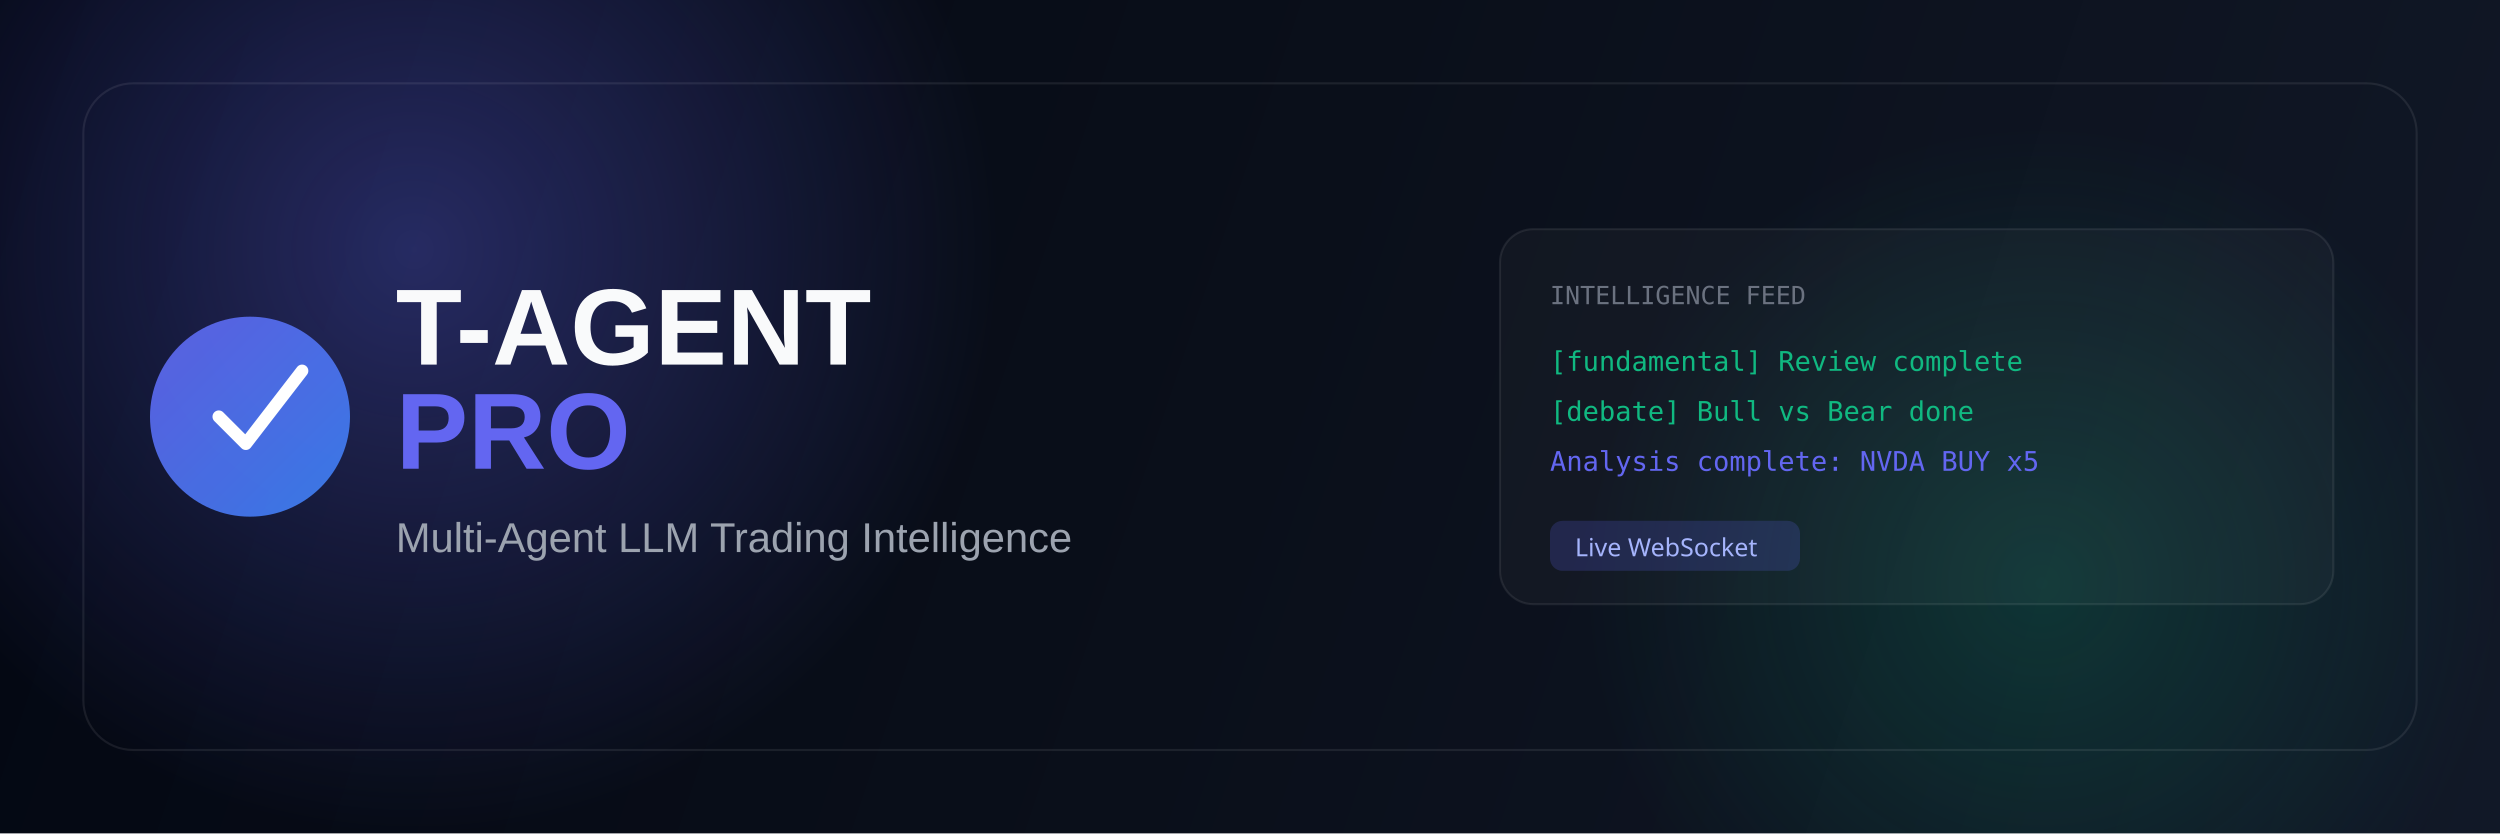
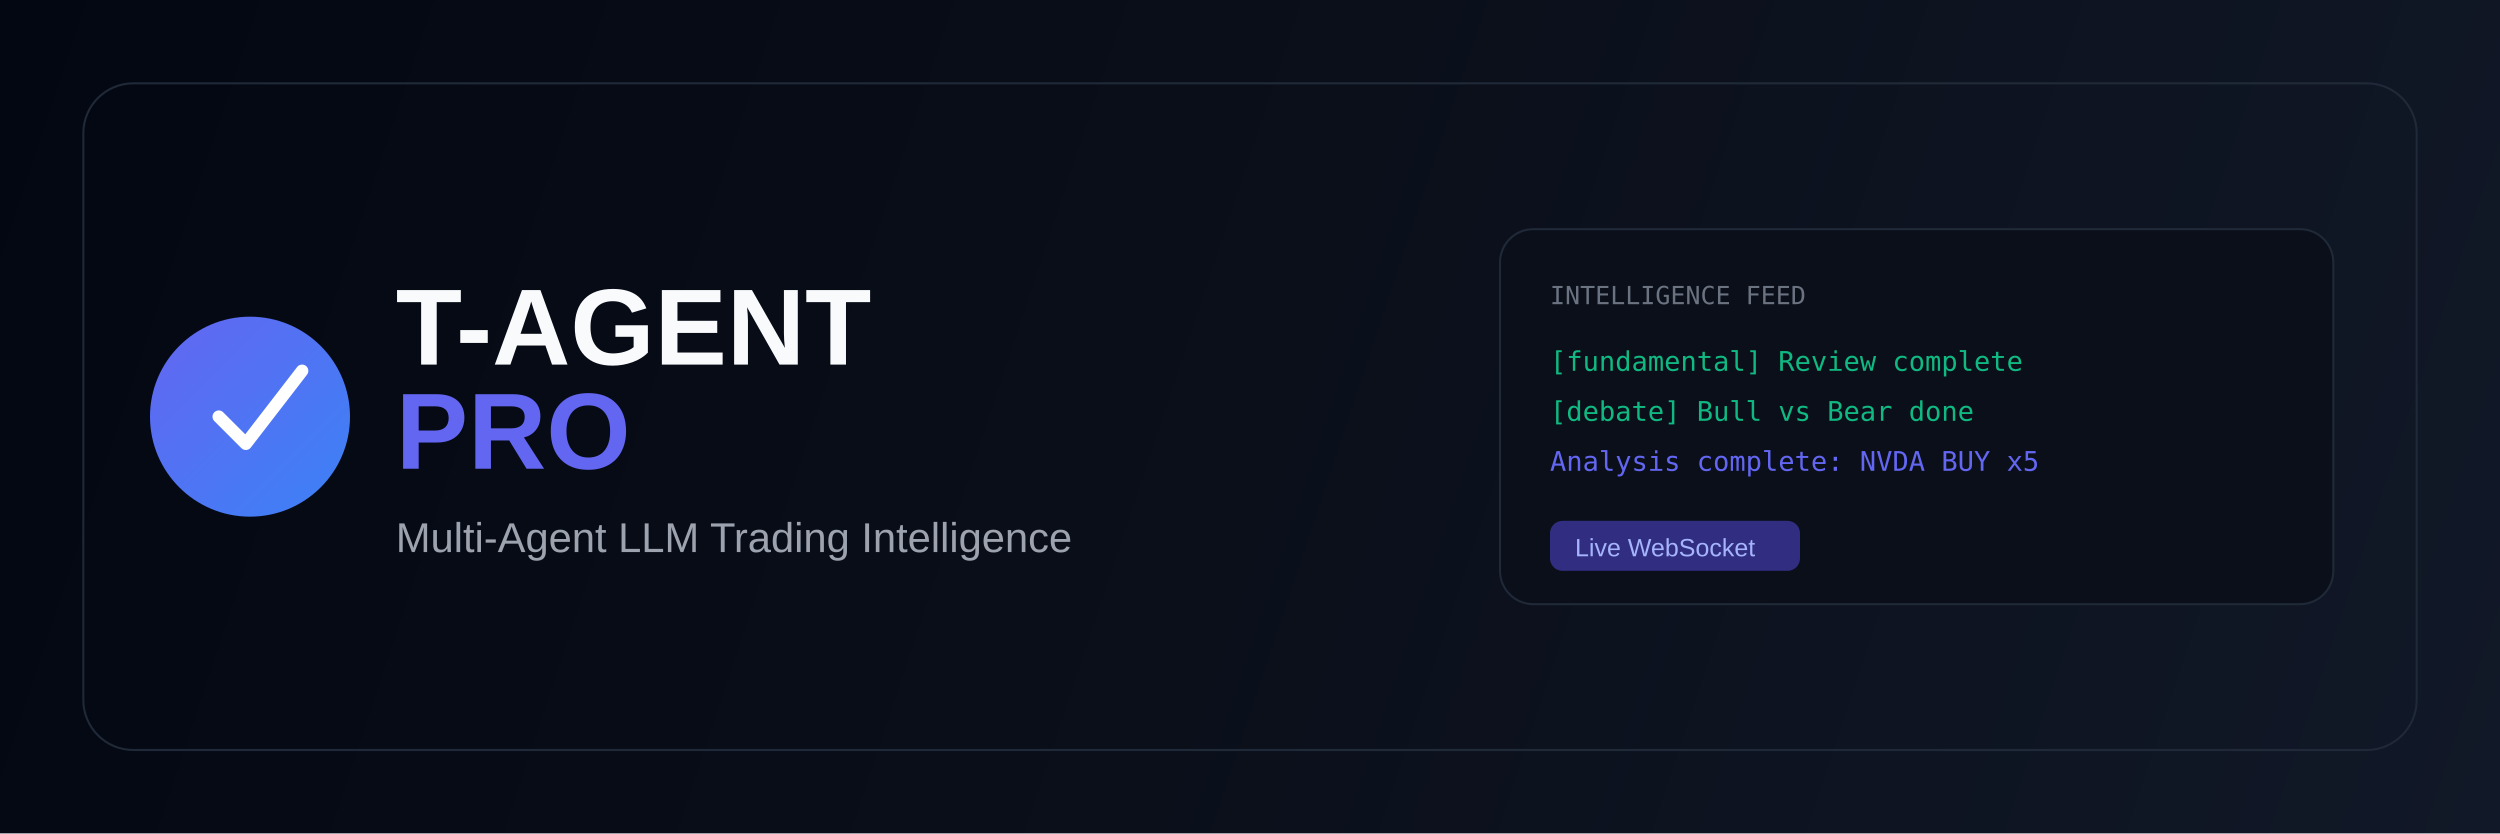
- <svg xmlns="http://www.w3.org/2000/svg" width="1200" height="400" viewBox="0 0 1200 400" fill="none">
+ <svg xmlns="http://www.w3.org/2000/svg" width="1200" height="400" viewBox="0 0 1200 400">
  <defs>
    <linearGradient id="bg" x1="0" y1="0" x2="1200" y2="400" gradientUnits="userSpaceOnUse">
      <stop stop-color="#030712" />
      <stop offset="0.5" stop-color="#0a0f1a" />
      <stop offset="1" stop-color="#111827" />
    </linearGradient>
    <linearGradient id="accent" x1="0" y1="0" x2="1" y2="1">
      <stop stop-color="#6366f1" />
      <stop offset="1" stop-color="#3b82f6" />
    </linearGradient>
-     <radialGradient id="glow1" cx="0" cy="0" r="1" gradientTransform="translate(200 120) scale(280)" gradientUnits="userSpaceOnUse">
-       <stop stop-color="#6366f1" stop-opacity="0.35" />
-       <stop offset="1" stop-color="#6366f1" stop-opacity="0" />
-     </radialGradient>
-     <radialGradient id="glow2" cx="0" cy="0" r="1" gradientTransform="translate(980 280) scale(220)" gradientUnits="userSpaceOnUse">
-       <stop stop-color="#10b981" stop-opacity="0.2" />
-       <stop offset="1" stop-color="#10b981" stop-opacity="0" />
-     </radialGradient>
  </defs>
  <rect width="1200" height="400" fill="url(#bg)" />
-   <rect width="1200" height="400" fill="url(#glow1)" />
-   <rect width="1200" height="400" fill="url(#glow2)" />
-   <rect x="40" y="40" width="1120" height="320" rx="24" stroke="rgba(255,255,255,0.08)" stroke-width="1" />
-   <circle cx="120" cy="200" r="48" fill="url(#accent)" opacity="0.9" />
-   <path d="M105 200 L118 213 L145 178" stroke="white" stroke-width="6" stroke-linecap="round" stroke-linejoin="round" />
-   <text x="190" y="175" fill="#f9fafb" font-family="Segoe UI, Arial, sans-serif" font-size="52" font-weight="800">T-AGENT</text>
-   <text x="190" y="225" fill="#6366f1" font-family="Segoe UI, Arial, sans-serif" font-size="52" font-weight="800">PRO</text>
-   <text x="190" y="265" fill="#9ca3af" font-family="Segoe UI, Arial, sans-serif" font-size="20">Multi-Agent LLM Trading Intelligence</text>
-   <g transform="translate(720 110)">
-     <rect width="400" height="180" rx="16" fill="rgba(255,255,255,0.03)" stroke="rgba(255,255,255,0.08)" />
+   <rect x="40" y="40" width="1120" height="320" rx="24" fill="none" stroke="#1f2937" stroke-width="1" />
+   <circle cx="120" cy="200" r="48" fill="url(#accent)" />
+   <path d="M105 200 L118 213 L145 178" stroke="#ffffff" stroke-width="6" stroke-linecap="round" stroke-linejoin="round" fill="none" />
+   <text x="190" y="175" fill="#f9fafb" font-family="Arial, sans-serif" font-size="52" font-weight="bold">T-AGENT</text>
+   <text x="190" y="225" fill="#6366f1" font-family="Arial, sans-serif" font-size="52" font-weight="bold">PRO</text>
+   <text x="190" y="265" fill="#9ca3af" font-family="Arial, sans-serif" font-size="20">Multi-Agent LLM Trading Intelligence</text>
+   <g transform="translate(720,110)">
+     <rect width="400" height="180" rx="16" fill="#0a0f1a" stroke="#1f2937" />
    <text x="24" y="36" fill="#6b7280" font-size="12" font-family="monospace">INTELLIGENCE FEED</text>
    <text x="24" y="68" fill="#10b981" font-size="13" font-family="monospace">[fundamental] Review complete</text>
    <text x="24" y="92" fill="#10b981" font-size="13" font-family="monospace">[debate] Bull vs Bear done</text>
    <text x="24" y="116" fill="#6366f1" font-size="13" font-family="monospace">Analysis complete: NVDA BUY x5</text>
-     <rect x="24" y="140" width="120" height="24" rx="6" fill="rgba(99,102,241,0.2)" />
-     <text x="36" y="157" fill="#a5b4fc" font-size="12" font-family="Segoe UI">Live WebSocket</text>
+     <rect x="24" y="140" width="120" height="24" rx="6" fill="#312e81" />
+     <text x="36" y="157" fill="#a5b4fc" font-size="12" font-family="Arial, sans-serif">Live WebSocket</text>
  </g>
</svg>
